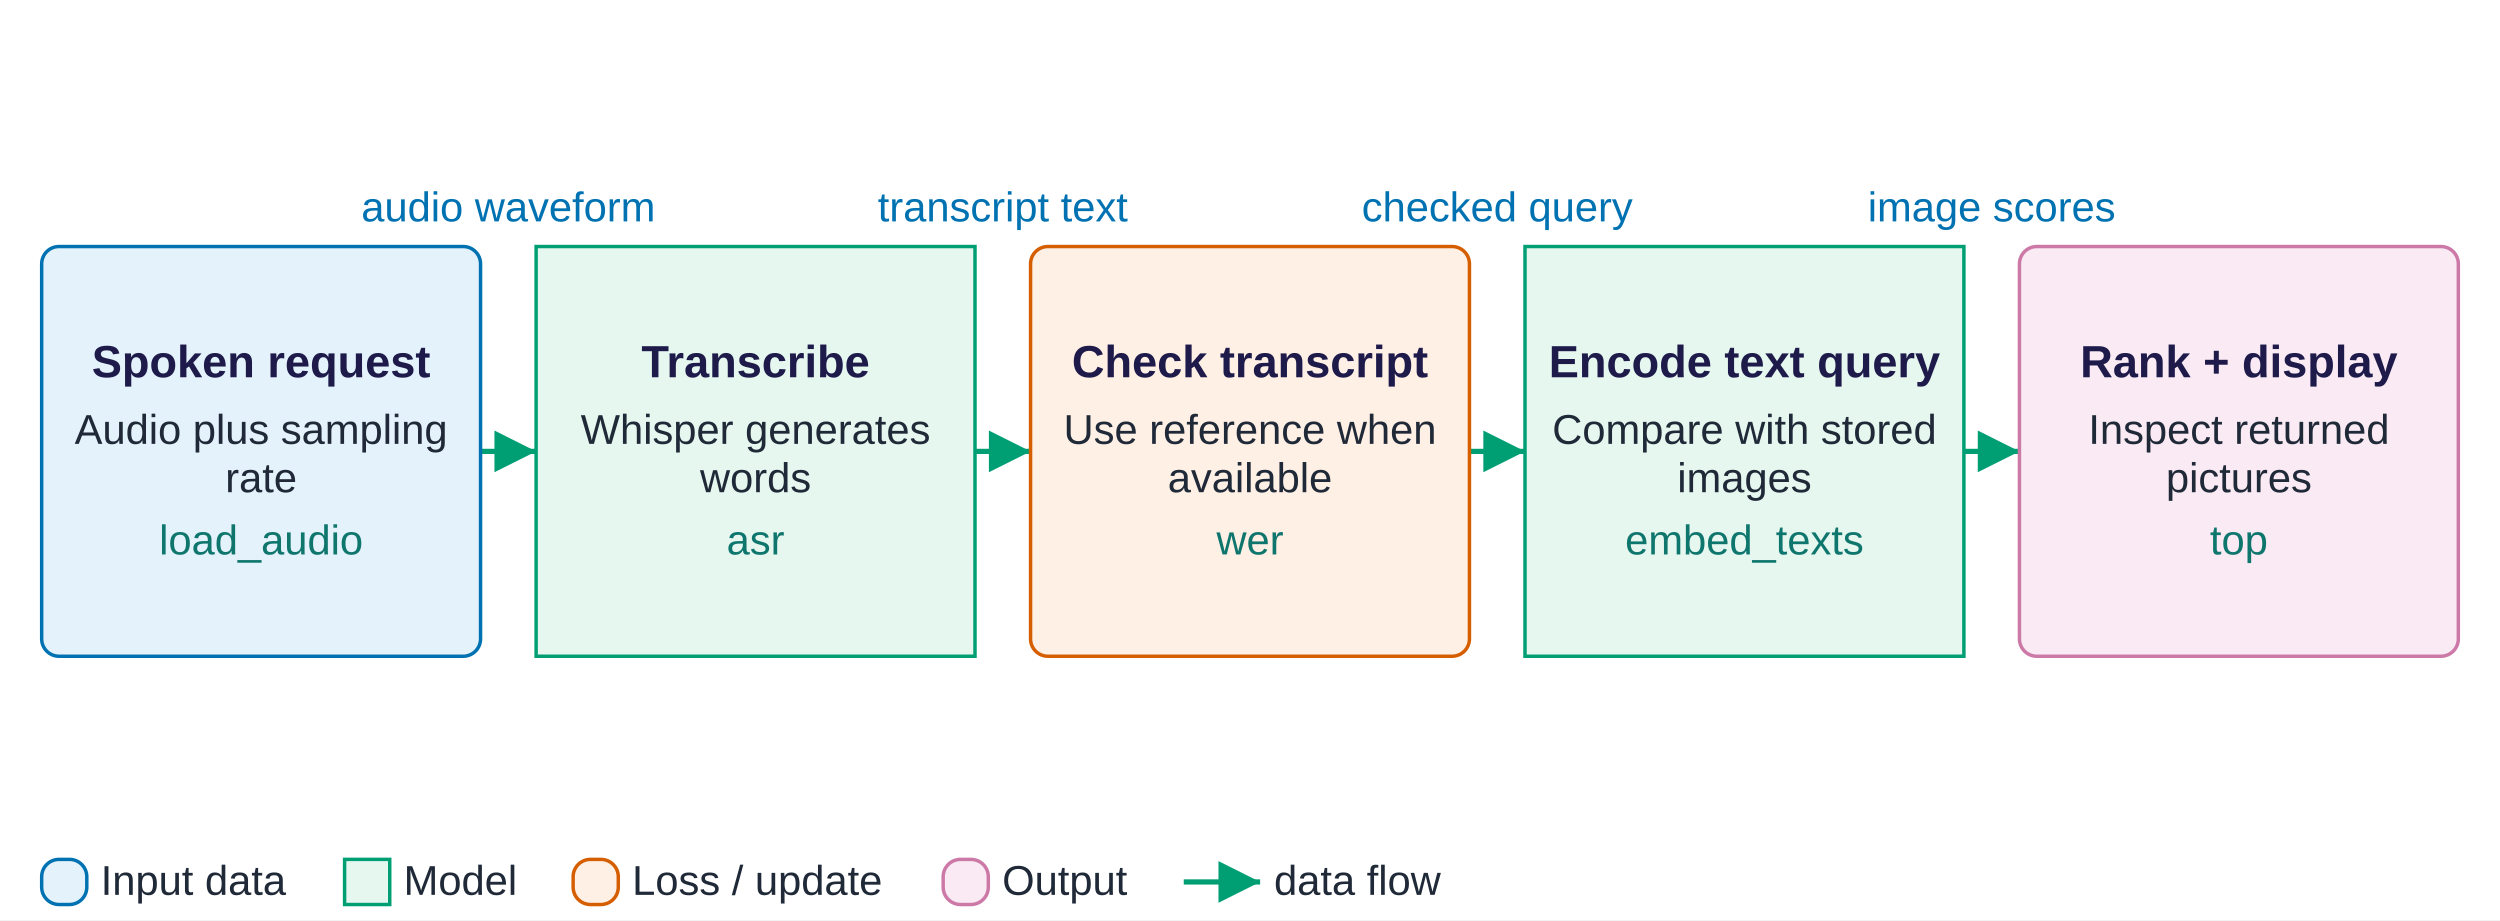
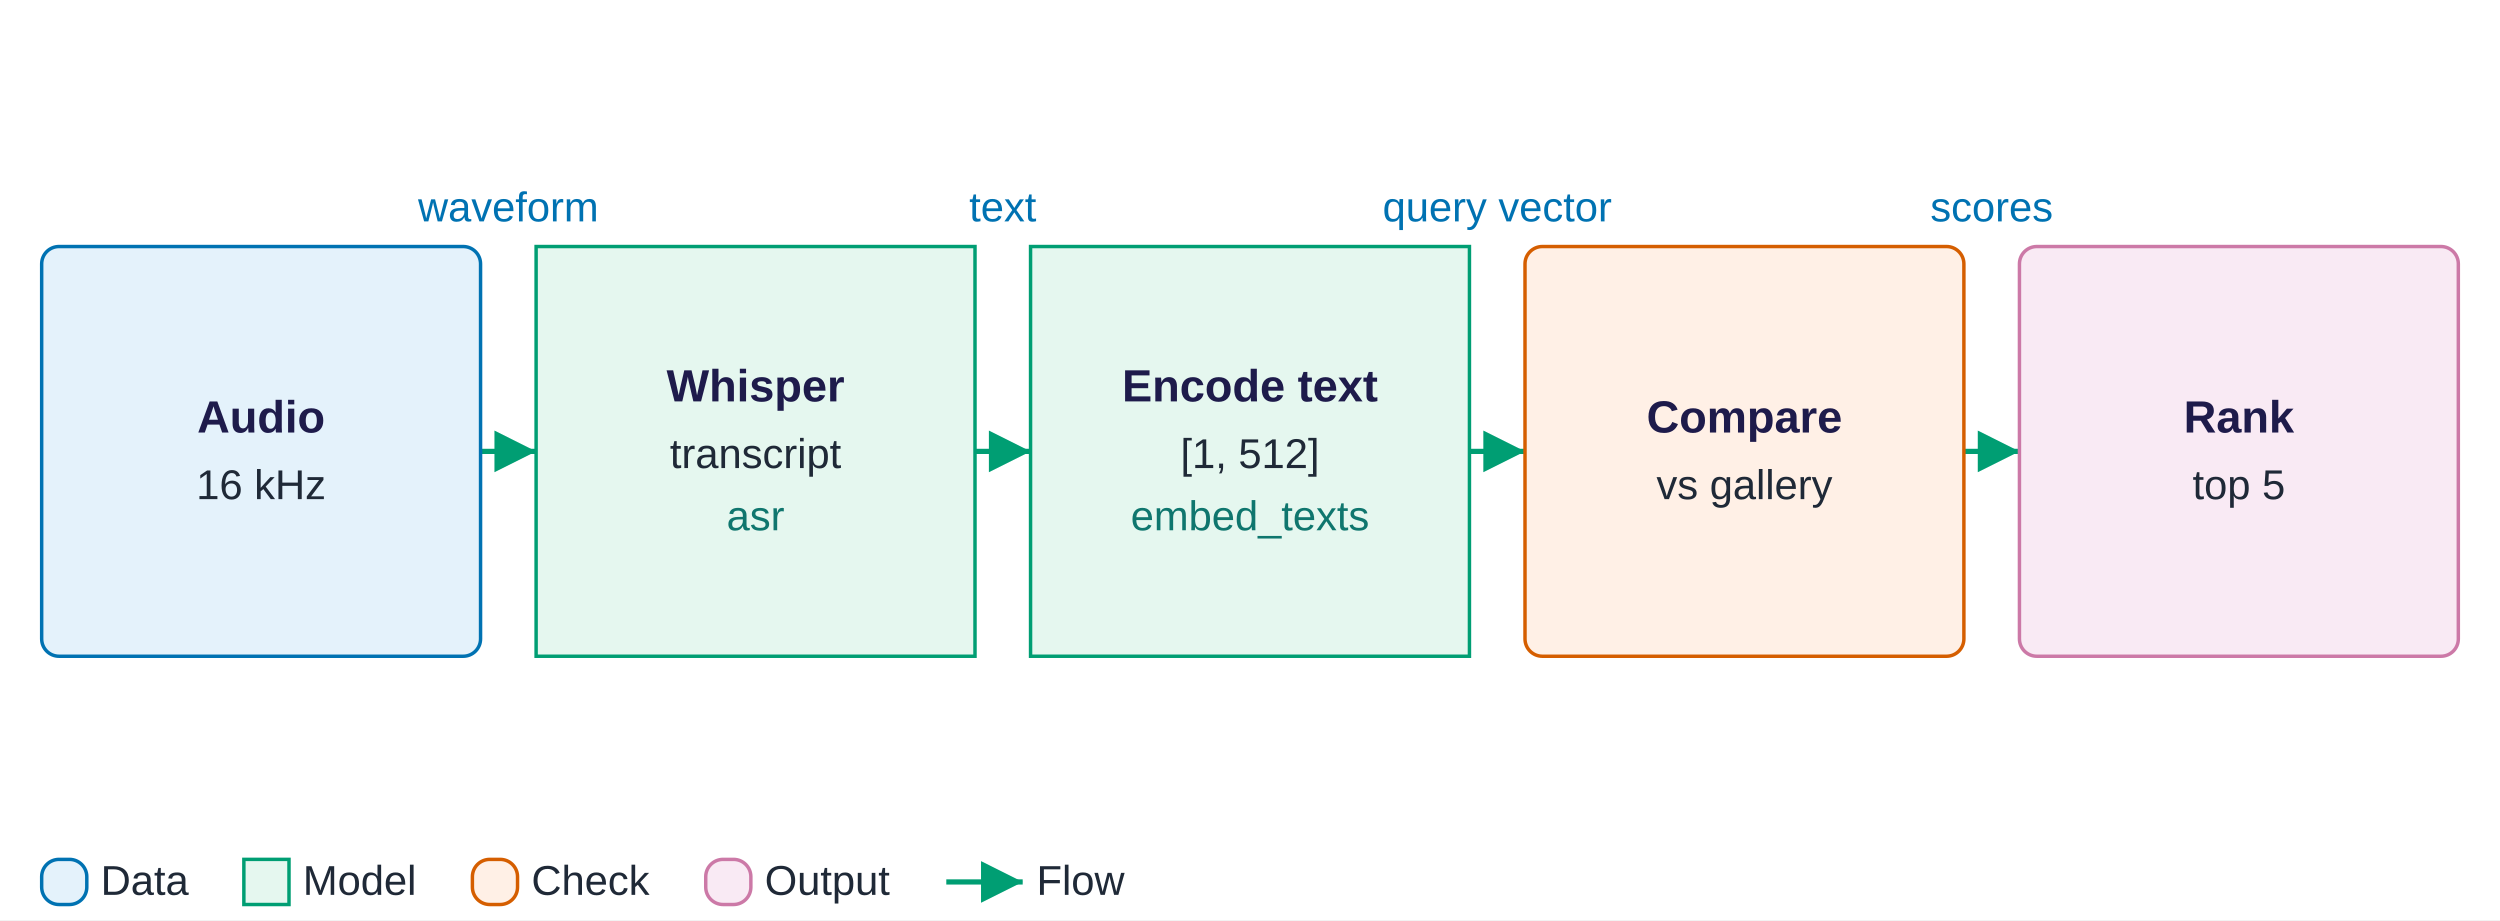
<svg xmlns="http://www.w3.org/2000/svg" width="1440" height="530" role="img">
  <rect width="100%" height="100%" fill="white" />
  <defs>
    <marker id="arrow009E73" markerWidth="8" markerHeight="8" refX="8" refY="4" orient="auto">
      <path d="M0,0 L8,4 L0,8" fill="#009E73" />
    </marker>
  </defs>
  <polyline points="276.8,260 308.8,260" fill="none" stroke="#009E73" stroke-width="3" marker-end="url(#arrow009E73)" />
  <text font-family="Arial,sans-serif" font-size="24" fill="#0072B2" font-weight="400" text-anchor="middle">
-     <tspan x="292.8" y="127.52">audio waveform</tspan>
+     <tspan x="292.8" y="127.52">waveform</tspan>
  </text>
  <polyline points="561.6,260 593.6,260" fill="none" stroke="#009E73" stroke-width="3" marker-end="url(#arrow009E73)" />
  <text font-family="Arial,sans-serif" font-size="24" fill="#0072B2" font-weight="400" text-anchor="middle">
-     <tspan x="577.6" y="127.52">transcript text</tspan>
+     <tspan x="577.6" y="127.52">text</tspan>
  </text>
  <polyline points="846.4,260 878.4,260" fill="none" stroke="#009E73" stroke-width="3" marker-end="url(#arrow009E73)" />
  <text font-family="Arial,sans-serif" font-size="24" fill="#0072B2" font-weight="400" text-anchor="middle">
-     <tspan x="862.4" y="127.52">checked query</tspan>
+     <tspan x="862.4" y="127.52">query vector</tspan>
  </text>
  <polyline points="1131.2,260 1163.2,260" fill="none" stroke="#009E73" stroke-width="3" marker-end="url(#arrow009E73)" />
  <text font-family="Arial,sans-serif" font-size="24" fill="#0072B2" font-weight="400" text-anchor="middle">
-     <tspan x="1147.2" y="127.52">image scores</tspan>
+     <tspan x="1147.2" y="127.52">scores</tspan>
  </text>
  <rect x="24" y="142" width="252.8" height="236" rx="10" fill="#E4F2FB" stroke="#0072B2" stroke-width="2" />
  <text font-family="Arial,sans-serif" font-size="26" fill="#1E1B4B" font-weight="700" text-anchor="middle">
-     <tspan x="150.4" y="217.3">Spoken request</tspan>
+     <tspan x="150.4" y="249.14">Audio</tspan>
  </text>
  <text font-family="Arial,sans-serif" font-size="24" fill="#1F2937" font-weight="400" text-anchor="middle">
-     <tspan x="150.4" y="255.68">Audio plus sampling</tspan>
-   </text>
-   <text font-family="Arial,sans-serif" font-size="24" fill="#1F2937" font-weight="400" text-anchor="middle">
-     <tspan x="150.4" y="283.52">rate</tspan>
-   </text>
-   <text font-family="Arial,sans-serif" font-size="24" fill="#0F766E" font-weight="400" text-anchor="middle">
-     <tspan x="150.4" y="319.36">load_audio</tspan>
+     <tspan x="150.4" y="287.52">16 kHz</tspan>
  </text>
  <rect x="308.8" y="142" width="252.8" height="236" rx="0" fill="#E5F7EF" stroke="#009E73" stroke-width="2" />
  <text font-family="Arial,sans-serif" font-size="26" fill="#1E1B4B" font-weight="700" text-anchor="middle">
-     <tspan x="435.2" y="217.3">Transcribe</tspan>
+     <tspan x="435.2" y="231.22">Whisper</tspan>
  </text>
  <text font-family="Arial,sans-serif" font-size="24" fill="#1F2937" font-weight="400" text-anchor="middle">
-     <tspan x="435.2" y="255.68">Whisper generates</tspan>
+     <tspan x="435.2" y="269.6">transcript</tspan>
+   </text>
+   <text font-family="Arial,sans-serif" font-size="24" fill="#0F766E" font-weight="400" text-anchor="middle">
+     <tspan x="435.2" y="305.44">asr</tspan>
+   </text>
+   <rect x="593.6" y="142" width="252.8" height="236" rx="0" fill="#E5F7EF" stroke="#009E73" stroke-width="2" />
+   <text font-family="Arial,sans-serif" font-size="26" fill="#1E1B4B" font-weight="700" text-anchor="middle">
+     <tspan x="720" y="231.22">Encode text</tspan>
  </text>
  <text font-family="Arial,sans-serif" font-size="24" fill="#1F2937" font-weight="400" text-anchor="middle">
-     <tspan x="435.2" y="283.52">words</tspan>
+     <tspan x="720" y="269.6">[1, 512]</tspan>
  </text>
  <text font-family="Arial,sans-serif" font-size="24" fill="#0F766E" font-weight="400" text-anchor="middle">
-     <tspan x="435.2" y="319.36">asr</tspan>
+     <tspan x="720" y="305.44">embed_texts</tspan>
  </text>
-   <rect x="593.6" y="142" width="252.8" height="236" rx="10" fill="#FFF0E6" stroke="#D55E00" stroke-width="2" />
+   <rect x="878.4" y="142" width="252.8" height="236" rx="10" fill="#FFF0E6" stroke="#D55E00" stroke-width="2" />
  <text font-family="Arial,sans-serif" font-size="26" fill="#1E1B4B" font-weight="700" text-anchor="middle">
-     <tspan x="720" y="217.3">Check transcript</tspan>
+     <tspan x="1004.8" y="249.14">Compare</tspan>
  </text>
  <text font-family="Arial,sans-serif" font-size="24" fill="#1F2937" font-weight="400" text-anchor="middle">
-     <tspan x="720" y="255.68">Use reference when</tspan>
-   </text>
-   <text font-family="Arial,sans-serif" font-size="24" fill="#1F2937" font-weight="400" text-anchor="middle">
-     <tspan x="720" y="283.52">available</tspan>
-   </text>
-   <text font-family="Arial,sans-serif" font-size="24" fill="#0F766E" font-weight="400" text-anchor="middle">
-     <tspan x="720" y="319.36">wer</tspan>
-   </text>
-   <rect x="878.4" y="142" width="252.8" height="236" rx="0" fill="#E5F7EF" stroke="#009E73" stroke-width="2" />
-   <text font-family="Arial,sans-serif" font-size="26" fill="#1E1B4B" font-weight="700" text-anchor="middle">
-     <tspan x="1004.8" y="217.3">Encode text query</tspan>
-   </text>
-   <text font-family="Arial,sans-serif" font-size="24" fill="#1F2937" font-weight="400" text-anchor="middle">
-     <tspan x="1004.8" y="255.68">Compare with stored</tspan>
-   </text>
-   <text font-family="Arial,sans-serif" font-size="24" fill="#1F2937" font-weight="400" text-anchor="middle">
-     <tspan x="1004.8" y="283.52">images</tspan>
-   </text>
-   <text font-family="Arial,sans-serif" font-size="24" fill="#0F766E" font-weight="400" text-anchor="middle">
-     <tspan x="1004.8" y="319.36">embed_texts</tspan>
+     <tspan x="1004.8" y="287.52">vs gallery</tspan>
  </text>
  <rect x="1163.2" y="142" width="252.8" height="236" rx="10" fill="#F9EAF4" stroke="#CC79A7" stroke-width="2" />
  <text font-family="Arial,sans-serif" font-size="26" fill="#1E1B4B" font-weight="700" text-anchor="middle">
-     <tspan x="1289.6" y="217.3">Rank + display</tspan>
+     <tspan x="1289.6" y="249.14">Rank</tspan>
  </text>
  <text font-family="Arial,sans-serif" font-size="24" fill="#1F2937" font-weight="400" text-anchor="middle">
-     <tspan x="1289.6" y="255.68">Inspect returned</tspan>
-   </text>
-   <text font-family="Arial,sans-serif" font-size="24" fill="#1F2937" font-weight="400" text-anchor="middle">
-     <tspan x="1289.6" y="283.52">pictures</tspan>
-   </text>
-   <text font-family="Arial,sans-serif" font-size="24" fill="#0F766E" font-weight="400" text-anchor="middle">
-     <tspan x="1289.6" y="319.36">top</tspan>
+     <tspan x="1289.6" y="287.52">top 5</tspan>
  </text>
  <rect x="24" y="495" width="26" height="26" rx="10" fill="#E4F2FB" stroke="#0072B2" stroke-width="2" />
  <text font-family="Arial,sans-serif" font-size="24" fill="#1F2937" font-weight="400" text-anchor="start">
-     <tspan x="58" y="515.44">Input data</tspan>
+     <tspan x="58" y="515.44">Data</tspan>
  </text>
-   <rect x="198.488" y="495" width="26" height="26" rx="0" fill="#E5F7EF" stroke="#009E73" stroke-width="2" />
+   <rect x="140.462" y="495" width="26" height="26" rx="0" fill="#E5F7EF" stroke="#009E73" stroke-width="2" />
  <text font-family="Arial,sans-serif" font-size="24" fill="#1F2937" font-weight="400" text-anchor="start">
-     <tspan x="232.488" y="515.44">Model</tspan>
+     <tspan x="174.462" y="515.44">Model</tspan>
  </text>
-   <rect x="330.128" y="495" width="26" height="26" rx="10" fill="#FFF0E6" stroke="#D55E00" stroke-width="2" />
+   <rect x="272.101" y="495" width="26" height="26" rx="10" fill="#FFF0E6" stroke="#D55E00" stroke-width="2" />
  <text font-family="Arial,sans-serif" font-size="24" fill="#1F2937" font-weight="400" text-anchor="start">
-     <tspan x="364.128" y="515.44">Loss / update</tspan>
+     <tspan x="306.101" y="515.44">Check</tspan>
  </text>
-   <rect x="543.267" y="495" width="26" height="26" rx="10" fill="#F9EAF4" stroke="#CC79A7" stroke-width="2" />
+   <rect x="406.498" y="495" width="26" height="26" rx="10" fill="#F9EAF4" stroke="#CC79A7" stroke-width="2" />
  <text font-family="Arial,sans-serif" font-size="24" fill="#1F2937" font-weight="400" text-anchor="start">
-     <tspan x="577.267" y="515.44">Output</tspan>
+     <tspan x="440.498" y="515.44">Output</tspan>
  </text>
-   <polyline points="681.837,508 725.837,508" fill="none" stroke="#009E73" stroke-width="3" marker-end="url(#arrow009E73)" />
+   <polyline points="545.068,508 589.068,508" fill="none" stroke="#009E73" stroke-width="3" marker-end="url(#arrow009E73)" />
  <text font-family="Arial,sans-serif" font-size="24" fill="#1F2937" font-weight="400" text-anchor="start">
-     <tspan x="733.837" y="515.44">data flow</tspan>
+     <tspan x="597.068" y="515.44">Flow</tspan>
  </text>
</svg>
